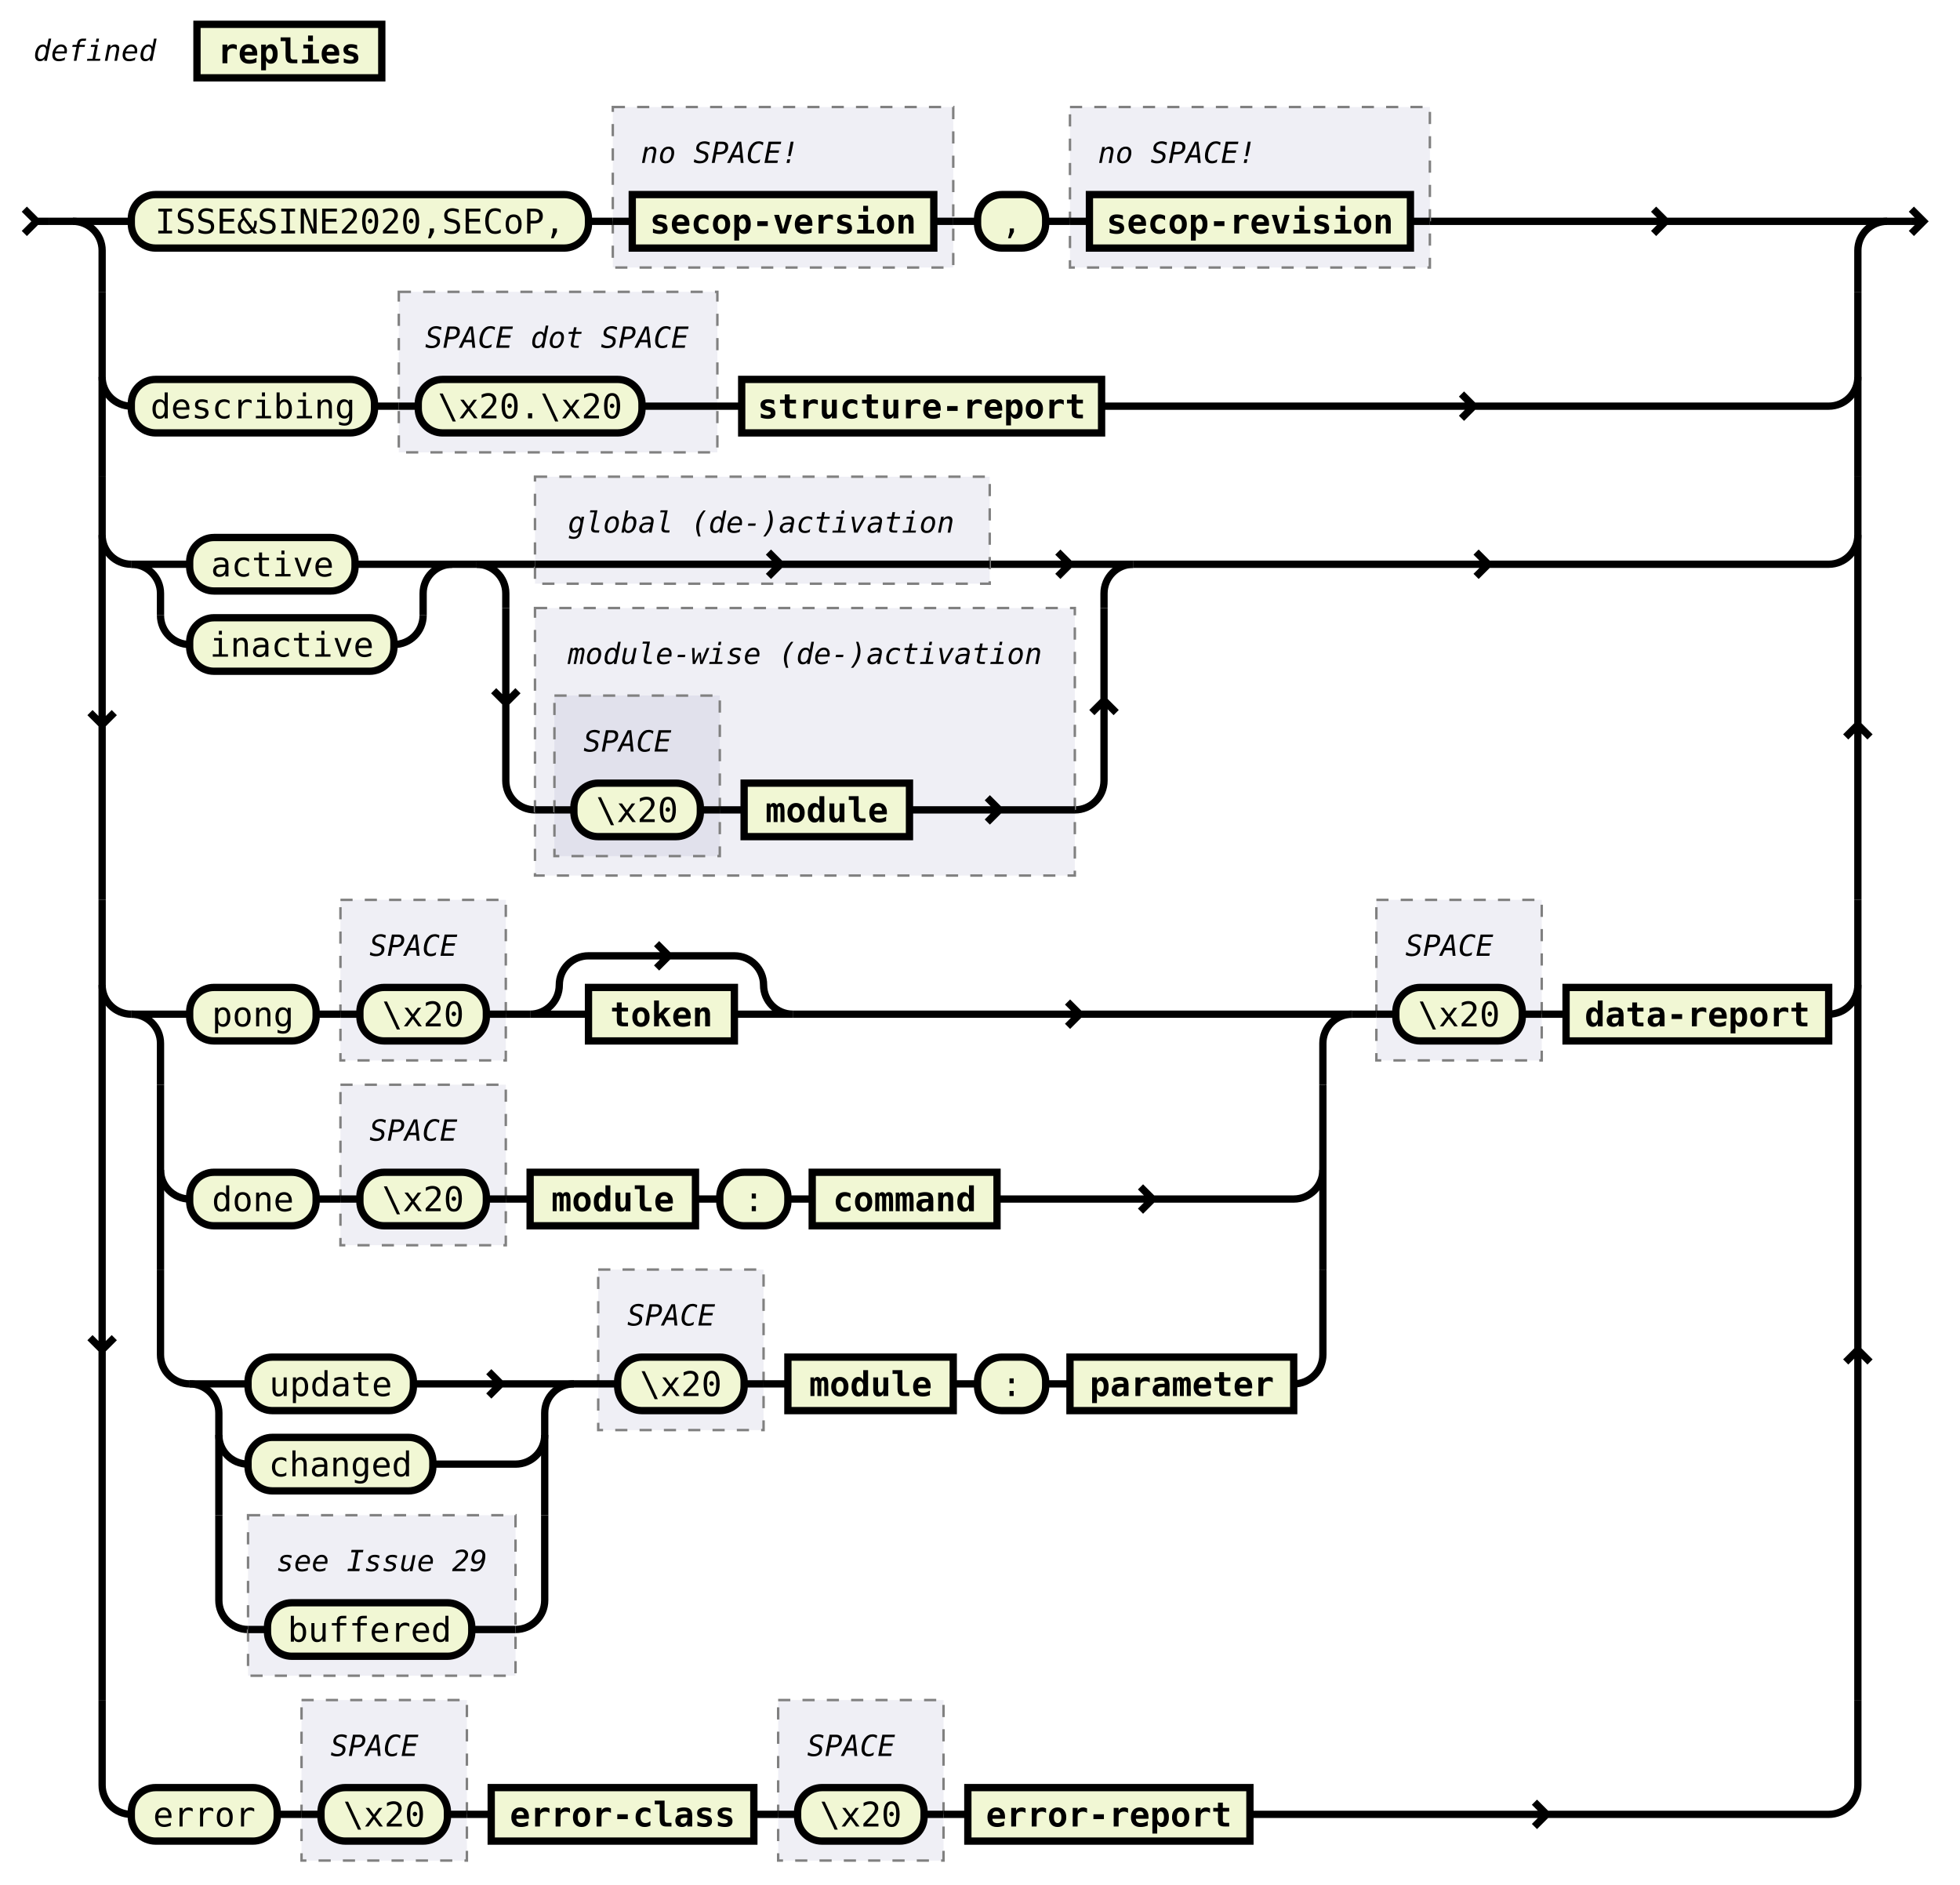
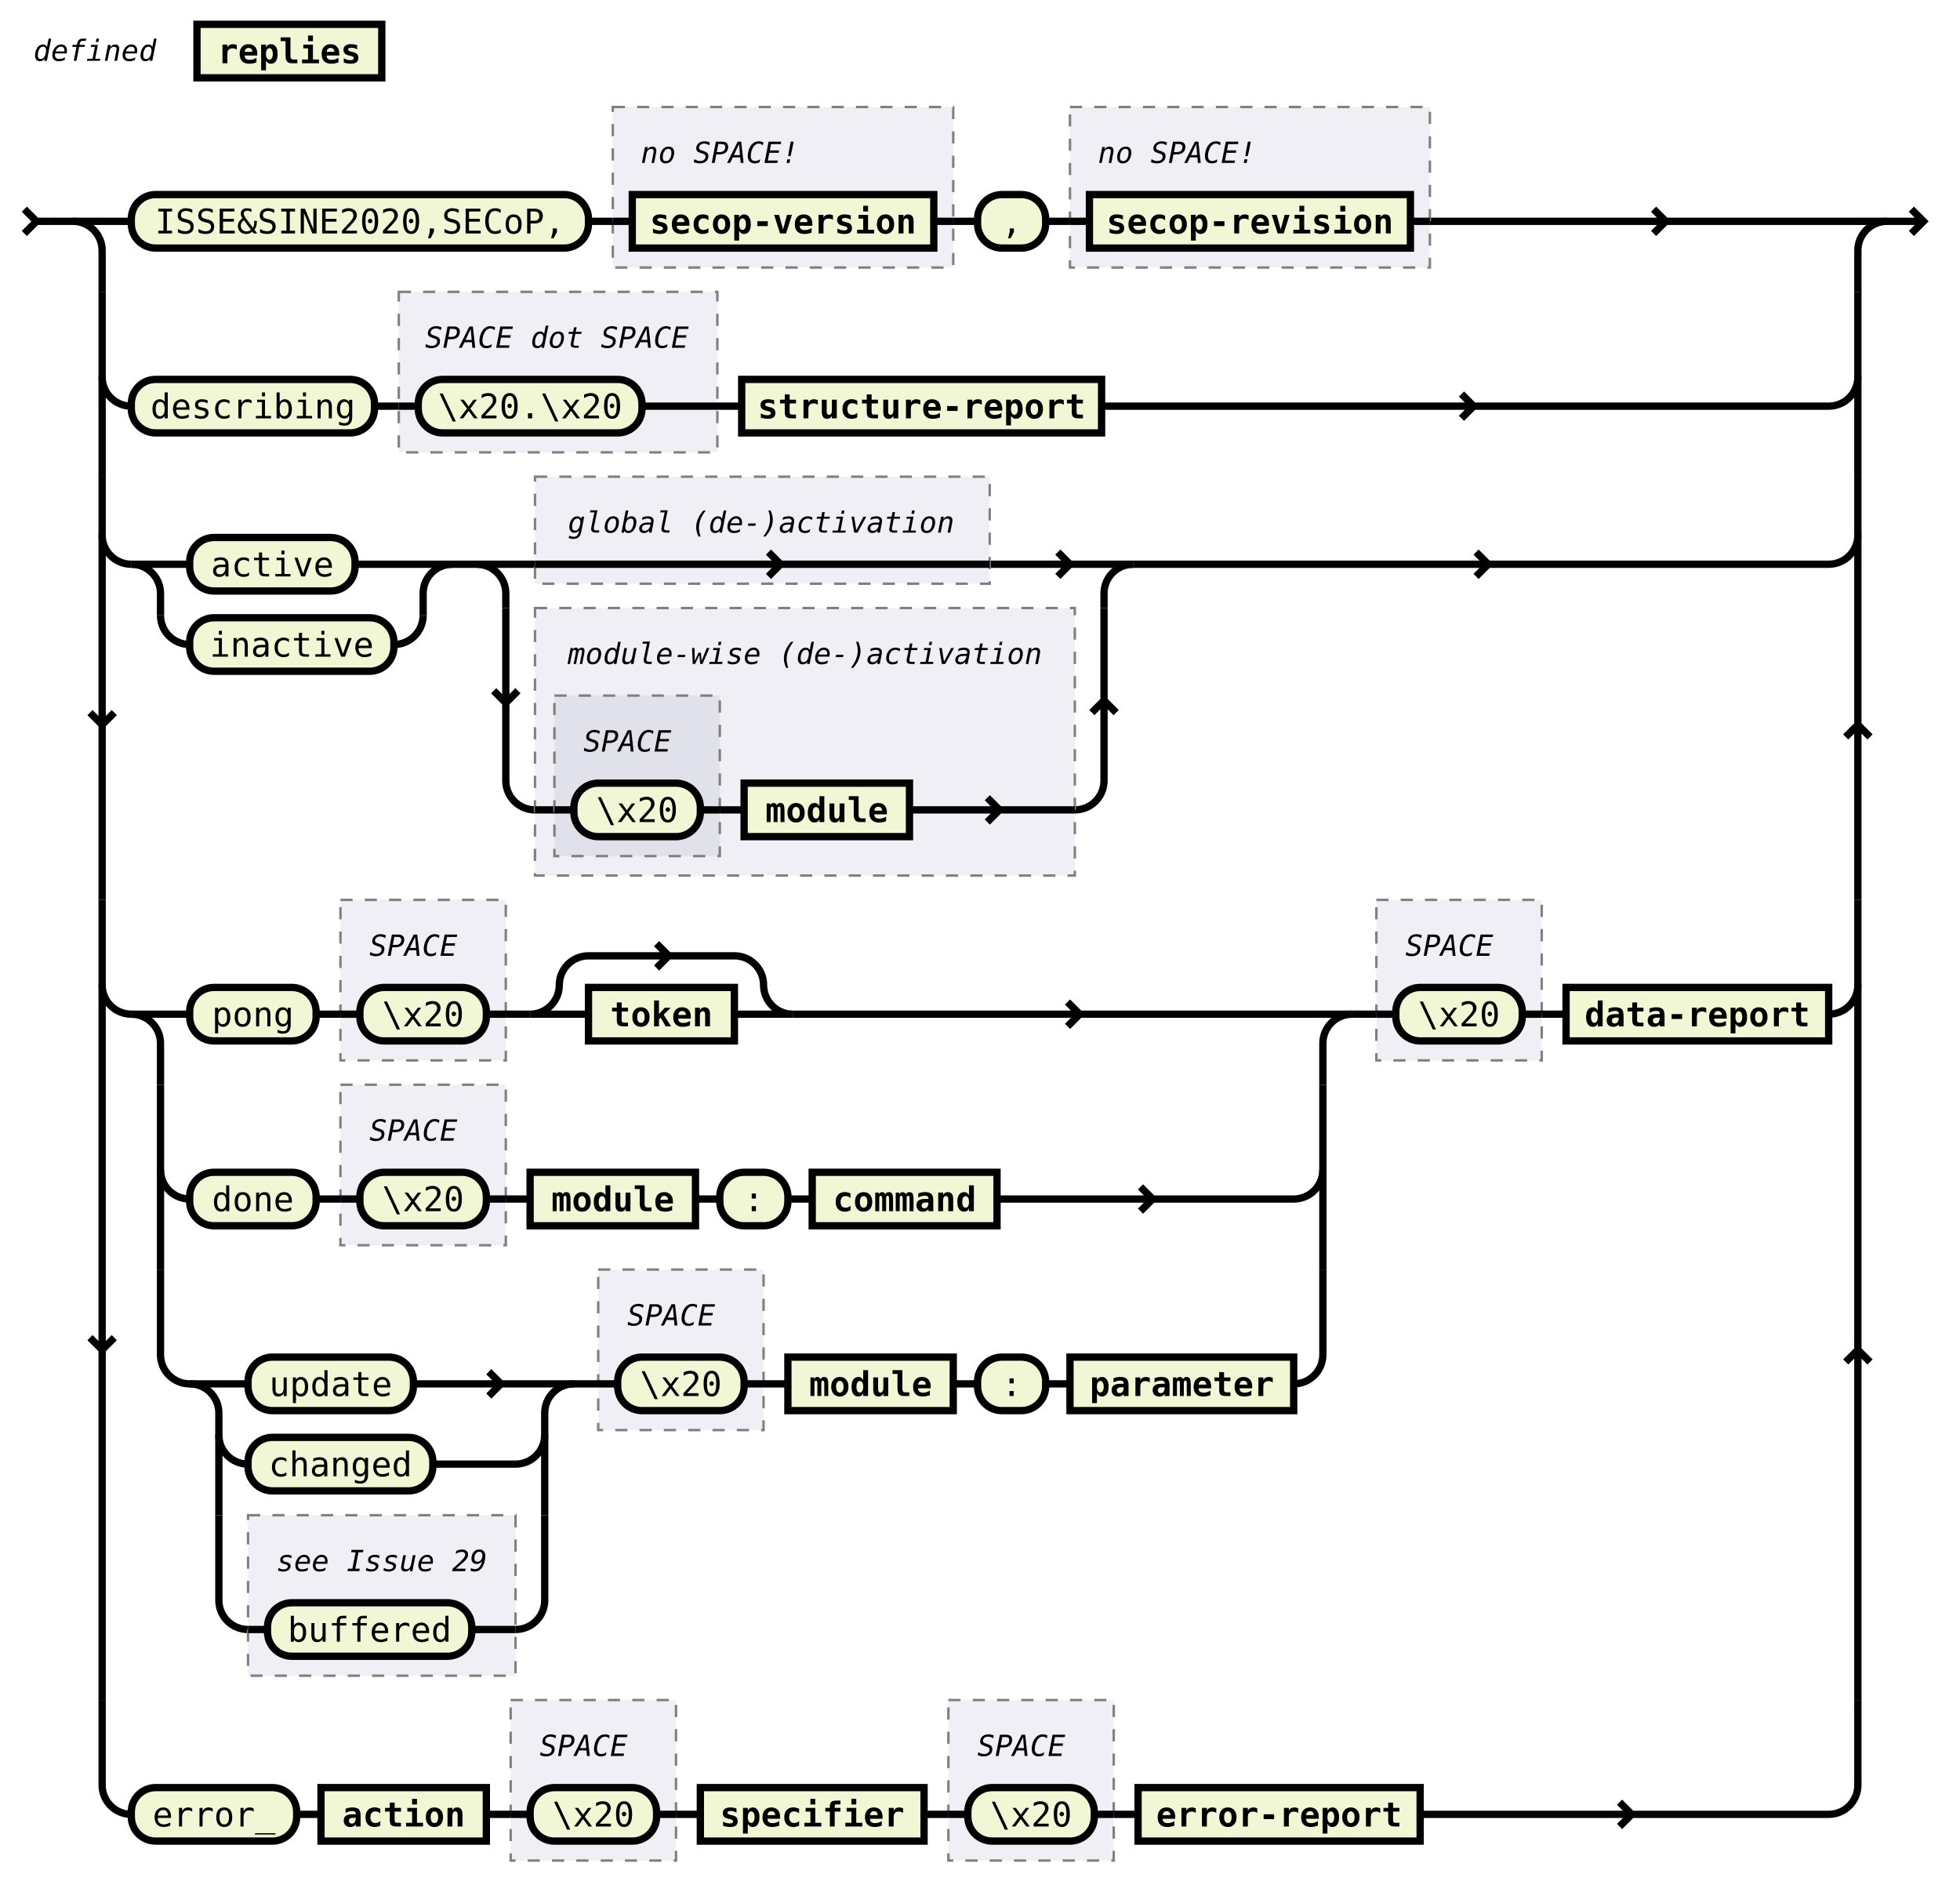
<svg xmlns="http://www.w3.org/2000/svg" class="railroad" viewBox="0 0 806 775" width="644pt">
  <style type="text/css">

    svg.railroad {
        background-color: hsl(30, 20%, 95%);
        background-size: 15px 15px;
        background-image: linear-gradient(to right, rgba(30, 30, 30, .05) 1px, transparent 1px),
                          linear-gradient(to bottom, rgba(30, 30, 30, .05) 1px, transparent 1px);
    }

    svg.railroad path {
        stroke-width: 3px;
        stroke: black;
        fill: transparent;
    }

    svg.railroad .debug {
        stroke-width: 1px;
        stroke: red;
    }

    svg.railroad text {
        font: 14px monospace;
        text-anchor: middle;
    }

    svg.railroad .nonterminal text {
        font-weight: bold;
    }

    svg.railroad text.comment {
        font: italic 12px monospace;
    }

    svg.railroad rect {
        stroke-width: 3px;
        stroke: black;
        fill:hsl(-290, 70%, 90%);
    }

    svg.railroad g.labeledbox &gt; rect {
        stroke-width: 1px;
        stroke: grey;
        stroke-dasharray: 5px;
        fill:rgba(90, 90, 150, .1);
    }</style>
  <g class="verticalgrid">
    <g class="horizontalgrid">
      <g>
        <text class="comment" x="39" y="25">
defined</text>
      </g>
      <g class="nonterminal">
        <rect height="22" width="76" x="81" y="10" />
        <text x="119" y="26">
replies</text>
      </g>
    </g>
    <g class="sequence">
      <path d=" M 10 86 l 5 5 l -5 5 m 5 -5 h 5" />
      <g class="sequence">
        <g class="choice">
          <path d=" M 30 91 h 24 m 534 0 h 188 m -91 0 l -5 -5 m 0 10 l 5 -5 m 91 0" />
          <g class="sequence">
            <g class="terminal">
              <rect height="22" rx="10" ry="10" width="188" x="54" y="80" />
              <text x="148" y="96">
ISSE&amp;SINE2020,SECoP,</text>
            </g>
            <g class="labeledbox">
              <rect height="66" width="140" x="252" y="44" />
              <path d=" M 252 91 h 8 m 124 0 h 8" />
              <g>
                <text class="comment" x="296" y="67">
no SPACE!</text>
              </g>
              <g class="nonterminal">
                <rect height="22" width="124" x="260" y="80" />
                <text x="322" y="96">
secop-version</text>
              </g>
            </g>
            <g class="terminal">
              <rect height="22" rx="10" ry="10" width="28" x="402" y="80" />
              <text x="416" y="96">
,</text>
            </g>
            <g class="labeledbox">
              <rect height="66" width="148" x="440" y="44" />
              <path d=" M 440 91 h 8 m 132 0 h 8" />
              <g>
                <text class="comment" x="484" y="67">
no SPACE!</text>
              </g>
              <g class="nonterminal">
                <rect height="22" width="132" x="448" y="80" />
                <text x="514" y="96">
secop-revision</text>
              </g>
            </g>
            <path d=" M 242 91 h 10" />
            <path d=" M 392 91 h 10" />
            <path d=" M 430 91 h 10" />
          </g>
          <path d=" M 30 91 a 12 12 0 0 1 12 12 v 17 m 722 0 v -17 a 12 12 0 0 1 12 -12" />
          <path d=" M 42 155 v 41 m 722 0 v -41" />
          <path d=" M 42 220 v 150 m 0 -72 l -5 -5 m 10 0 l -5 5 m 0 72 m 722 0 v -150 m 0 78 l -5 5 m 10 0 l -5 -5 m 0 -78" />
          <path d=" M 42 405 v 294 m 0 -144 l -5 -5 m 10 0 l -5 5 m 0 144 m 722 0 v -294 m 0 150 l -5 5 m 10 0 l -5 -5 m 0 -150" />
          <path d=" M 42 120 v 35 a 12 12 0 0 0 12 12 m 399 0 h 299 m -146 0 l -5 -5 m 0 10 l 5 -5 m 146 0 a 12 12 0 0 0 12 -12 v -35" />
          <g class="sequence">
            <g class="terminal">
              <rect height="22" rx="10" ry="10" width="100" x="54" y="156" />
              <text x="104" y="172">
describing</text>
            </g>
            <g class="labeledbox">
              <rect height="66" width="131" x="164" y="120" />
              <path d=" M 164 167 h 8 m 92 0 h 31" />
              <g>
                <text class="comment" x="229" y="143">
SPACE dot SPACE</text>
              </g>
              <g class="terminal">
                <rect height="22" rx="10" ry="10" width="92" x="172" y="156" />
                <text x="218" y="172">
\x20.\x20</text>
              </g>
            </g>
            <g class="nonterminal">
              <rect height="22" width="148" x="305" y="156" />
              <text x="379" y="172">
structure-report</text>
            </g>
            <path d=" M 154 167 h 10" />
            <path d=" M 295 167 h 10" />
          </g>
          <path d=" M 42 196 v 24 a 12 12 0 0 0 12 12 m 412 0 h 286 m -140 0 l -5 -5 m 0 10 l 5 -5 m 140 0 a 12 12 0 0 0 12 -12 v -24" />
          <g class="sequence">
            <g class="choice">
              <path d=" M 54 232 h 24 m 68 0 h 40" />
              <g class="terminal">
                <rect height="22" rx="10" ry="10" width="68" x="78" y="221" />
                <text x="112" y="237">
active</text>
              </g>
              <path d=" M 54 232 a 12 12 0 0 1 12 12 v 9 m 108 0 v -9 a 12 12 0 0 1 12 -12" />
              <path d=" M 66 253 v 0 a 12 12 0 0 0 12 12 m 84 0 h 0 a 12 12 0 0 0 12 -12 v 0" />
              <g class="terminal">
                <rect height="22" rx="10" ry="10" width="84" x="78" y="254" />
                <text x="120" y="270">
inactive</text>
              </g>
            </g>
            <g class="choice">
              <path d=" M 196 232 h 24 m 187 0 h 59 m -26 0 l -5 -5 m 0 10 l 5 -5 m 26 0" />
              <g class="labeledbox">
                <rect height="44" width="187" x="220" y="196" />
                <path d=" M 220 232 h 8 m 0 0 h 179 m -86 0 l -5 -5 m 0 10 l 5 -5 m 86 0" />
                <g>
                  <text class="comment" x="313" y="219">
global (de-)activation</text>
                </g>
                <g />
              </g>
              <path d=" M 196 232 a 12 12 0 0 1 12 12 v 6 m 246 0 v -6 a 12 12 0 0 1 12 -12" />
              <path d=" M 208 250 v 71 m 0 -32 l -5 -5 m 10 0 l -5 5 m 0 32 a 12 12 0 0 0 12 12 m 222 0 h 0 a 12 12 0 0 0 12 -12 v -71 m 0 38 l -5 5 m 10 0 l -5 -5 m 0 -38" />
              <g class="labeledbox">
                <rect height="110" width="222" x="220" y="250" />
                <path d=" M 220 333 h 8 m 146 0 h 68 m -31 0 l -5 -5 m 0 10 l 5 -5 m 31 0" />
                <g>
                  <text class="comment" x="331" y="273">
module-wise (de-)activation</text>
                </g>
                <g class="sequence">
                  <g class="labeledbox">
                    <rect height="66" width="68" x="228" y="286" />
                    <path d=" M 228 333 h 8 m 52 0 h 8" />
                    <g>
                      <text class="comment" x="258" y="309">
SPACE</text>
                    </g>
                    <g class="terminal">
                      <rect height="22" rx="10" ry="10" width="52" x="236" y="322" />
                      <text x="262" y="338">
\x20</text>
                    </g>
                  </g>
                  <g class="nonterminal">
                    <rect height="22" width="68" x="306" y="322" />
                    <text x="340" y="338">
module</text>
                  </g>
                  <path d=" M 296 333 h 10" />
                </g>
              </g>
            </g>
            <path d=" M 186 232 h 10" />
          </g>
          <path d=" M 42 370 v 35 a 12 12 0 0 0 12 12 m 698 0 h 0 a 12 12 0 0 0 12 -12 v -35" />
          <g class="sequence">
            <g class="choice">
              <path d=" M 54 417 h 24 m 248 0 h 230 m -112 0 l -5 -5 m 0 10 l 5 -5 m 112 0" />
              <g class="sequence">
                <g class="terminal">
                  <rect height="22" rx="10" ry="10" width="52" x="78" y="406" />
                  <text x="104" y="422">
pong</text>
                </g>
                <g class="labeledbox">
                  <rect height="66" width="68" x="140" y="370" />
                  <path d=" M 140 417 h 8 m 52 0 h 8" />
                  <g>
                    <text class="comment" x="170" y="393">
SPACE</text>
                  </g>
                  <g class="terminal">
                    <rect height="22" rx="10" ry="10" width="52" x="148" y="406" />
                    <text x="174" y="422">
\x20</text>
                  </g>
                </g>
                <g class="optional">
                  <path d=" M 218 417 h 24 m -24 0 a 12 12 0 0 0 12 -12 v 0 a 12 12 0 0 1 12 -12 h 60 m -27 0 l -5 -5 m 0 10 l 5 -5 m 27 0 a 12 12 0 0 1 12 12 v 0 a 12 12 0 0 0 12 12 h -24" />
                  <g class="nonterminal">
                    <rect height="22" width="60" x="242" y="406" />
                    <text x="272" y="422">
token</text>
                  </g>
                </g>
                <path d=" M 130 417 h 10" />
                <path d=" M 208 417 h 10" />
              </g>
              <path d=" M 54 417 a 12 12 0 0 1 12 12 v 17 m 478 0 v -17 a 12 12 0 0 1 12 -12" />
              <path d=" M 66 481 v 41 m 478 0 v -41" />
              <path d=" M 66 446 v 35 a 12 12 0 0 0 12 12 m 332 0 h 122 m -58 0 l -5 -5 m 0 10 l 5 -5 m 58 0 a 12 12 0 0 0 12 -12 v -35" />
              <g class="sequence">
                <g class="terminal">
                  <rect height="22" rx="10" ry="10" width="52" x="78" y="482" />
                  <text x="104" y="498">
done</text>
                </g>
                <g class="labeledbox">
                  <rect height="66" width="68" x="140" y="446" />
                  <path d=" M 140 493 h 8 m 52 0 h 8" />
                  <g>
                    <text class="comment" x="170" y="469">
SPACE</text>
                  </g>
                  <g class="terminal">
                    <rect height="22" rx="10" ry="10" width="52" x="148" y="482" />
                    <text x="174" y="498">
\x20</text>
                  </g>
                </g>
                <g class="nonterminal">
                  <rect height="22" width="68" x="218" y="482" />
                  <text x="252" y="498">
module</text>
                </g>
                <g class="terminal">
                  <rect height="22" rx="10" ry="10" width="28" x="296" y="482" />
                  <text x="310" y="498">
:</text>
                </g>
                <g class="nonterminal">
                  <rect height="22" width="76" x="334" y="482" />
                  <text x="372" y="498">
command</text>
                </g>
                <path d=" M 130 493 h 10" />
                <path d=" M 208 493 h 10" />
                <path d=" M 286 493 h 10" />
                <path d=" M 324 493 h 10" />
              </g>
              <path d=" M 66 522 v 35 a 12 12 0 0 0 12 12 m 454 0 h 0 a 12 12 0 0 0 12 -12 v -35" />
              <g class="sequence">
                <g class="choice">
                  <path d=" M 78 569 h 24 m 68 0 h 66 m -30 0 l -5 -5 m 0 10 l 5 -5 m 30 0" />
                  <g class="terminal">
                    <rect height="22" rx="10" ry="10" width="68" x="102" y="558" />
                    <text x="136" y="574">
update</text>
                  </g>
                  <path d=" M 78 569 a 12 12 0 0 1 12 12 v 9 m 134 0 v -9 a 12 12 0 0 1 12 -12" />
                  <path d=" M 90 590 v 33 m 134 0 v -33" />
                  <path d=" M 90 590 v 0 a 12 12 0 0 0 12 12 m 76 0 h 34 a 12 12 0 0 0 12 -12 v 0" />
                  <g class="terminal">
                    <rect height="22" rx="10" ry="10" width="76" x="102" y="591" />
                    <text x="140" y="607">
changed</text>
                  </g>
                  <path d=" M 90 623 v 35 a 12 12 0 0 0 12 12 m 110 0 h 0 a 12 12 0 0 0 12 -12 v -35" />
                  <g class="labeledbox">
                    <rect height="66" width="110" x="102" y="623" />
                    <path d=" M 102 670 h 8 m 84 0 h 18" />
                    <g>
                      <text class="comment" x="157" y="646">
see Issue 29</text>
                    </g>
                    <g class="terminal">
                      <rect height="22" rx="10" ry="10" width="84" x="110" y="659" />
                      <text x="152" y="675">
buffered</text>
                    </g>
                  </g>
                </g>
                <g class="labeledbox">
                  <rect height="66" width="68" x="246" y="522" />
                  <path d=" M 246 569 h 8 m 52 0 h 8" />
                  <g>
                    <text class="comment" x="276" y="545">
SPACE</text>
                  </g>
                  <g class="terminal">
                    <rect height="22" rx="10" ry="10" width="52" x="254" y="558" />
                    <text x="280" y="574">
\x20</text>
                  </g>
                </g>
                <g class="nonterminal">
                  <rect height="22" width="68" x="324" y="558" />
                  <text x="358" y="574">
module</text>
                </g>
                <g class="terminal">
                  <rect height="22" rx="10" ry="10" width="28" x="402" y="558" />
                  <text x="416" y="574">
:</text>
                </g>
                <g class="nonterminal">
                  <rect height="22" width="92" x="440" y="558" />
                  <text x="486" y="574">
parameter</text>
                </g>
                <path d=" M 236 569 h 10" />
                <path d=" M 314 569 h 10" />
                <path d=" M 392 569 h 10" />
                <path d=" M 430 569 h 10" />
              </g>
            </g>
            <g class="labeledbox">
              <rect height="66" width="68" x="566" y="370" />
              <path d=" M 566 417 h 8 m 52 0 h 8" />
              <g>
                <text class="comment" x="596" y="393">
SPACE</text>
              </g>
              <g class="terminal">
                <rect height="22" rx="10" ry="10" width="52" x="574" y="406" />
                <text x="600" y="422">
\x20</text>
              </g>
            </g>
            <g class="nonterminal">
              <rect height="22" width="108" x="644" y="406" />
              <text x="698" y="422">
data-report</text>
            </g>
            <path d=" M 556 417 h 10" />
            <path d=" M 634 417 h 10" />
          </g>
-           <path d=" M 42 699 v 35 a 12 12 0 0 0 12 12 m 460 0 h 238 m -116 0 l -5 -5 m 0 10 l 5 -5 m 116 0 a 12 12 0 0 0 12 -12 v -35" />
+           <path d=" M 42 699 v 35 a 12 12 0 0 0 12 12 m 530 0 h 168 m -81 0 l -5 -5 m 0 10 l 5 -5 m 81 0 a 12 12 0 0 0 12 -12 v -35" />
          <g class="sequence">
            <g class="terminal">
-               <rect height="22" rx="10" ry="10" width="60" x="54" y="735" />
-               <text x="84" y="751">
- error</text>
-             </g>
-             <g class="labeledbox">
-               <rect height="66" width="68" x="124" y="699" />
-               <path d=" M 124 746 h 8 m 52 0 h 8" />
-               <g>
-                 <text class="comment" x="154" y="722">
- SPACE</text>
-               </g>
-               <g class="terminal">
-                 <rect height="22" rx="10" ry="10" width="52" x="132" y="735" />
-                 <text x="158" y="751">
- \x20</text>
-               </g>
+               <rect height="22" rx="10" ry="10" width="68" x="54" y="735" />
+               <text x="88" y="751">
+ error_</text>
            </g>
            <g class="nonterminal">
-               <rect height="22" width="108" x="202" y="735" />
-               <text x="256" y="751">
- error-class</text>
-             </g>
-             <g class="labeledbox">
-               <rect height="66" width="68" x="320" y="699" />
-               <path d=" M 320 746 h 8 m 52 0 h 8" />
-               <g>
-                 <text class="comment" x="350" y="722">
- SPACE</text>
-               </g>
-               <g class="terminal">
-                 <rect height="22" rx="10" ry="10" width="52" x="328" y="735" />
-                 <text x="354" y="751">
+               <rect height="22" width="68" x="132" y="735" />
+               <text x="166" y="751">
+ action</text>
+             </g>
+             <g class="labeledbox">
+               <rect height="66" width="68" x="210" y="699" />
+               <path d=" M 210 746 h 8 m 52 0 h 8" />
+               <g>
+                 <text class="comment" x="240" y="722">
+ SPACE</text>
+               </g>
+               <g class="terminal">
+                 <rect height="22" rx="10" ry="10" width="52" x="218" y="735" />
+                 <text x="244" y="751">
\x20</text>
              </g>
            </g>
            <g class="nonterminal">
-               <rect height="22" width="116" x="398" y="735" />
-               <text x="456" y="751">
+               <rect height="22" width="92" x="288" y="735" />
+               <text x="334" y="751">
+ specifier</text>
+             </g>
+             <g class="labeledbox">
+               <rect height="66" width="68" x="390" y="699" />
+               <path d=" M 390 746 h 8 m 52 0 h 8" />
+               <g>
+                 <text class="comment" x="420" y="722">
+ SPACE</text>
+               </g>
+               <g class="terminal">
+                 <rect height="22" rx="10" ry="10" width="52" x="398" y="735" />
+                 <text x="424" y="751">
+ \x20</text>
+               </g>
+             </g>
+             <g class="nonterminal">
+               <rect height="22" width="116" x="468" y="735" />
+               <text x="526" y="751">
error-report</text>
            </g>
-             <path d=" M 114 746 h 10" />
-             <path d=" M 192 746 h 10" />
-             <path d=" M 310 746 h 10" />
-             <path d=" M 388 746 h 10" />
+             <path d=" M 122 746 h 10" />
+             <path d=" M 200 746 h 10" />
+             <path d=" M 278 746 h 10" />
+             <path d=" M 380 746 h 10" />
+             <path d=" M 458 746 h 10" />
          </g>
        </g>
      </g>
      <path d=" M 786 91 h 5 m -5 5 l 5 -5 l -5 -5 m 5 5" />
      <path d=" M 20 91 h 10" />
      <path d=" M 776 91 h 10" />
    </g>
  </g>
</svg>
